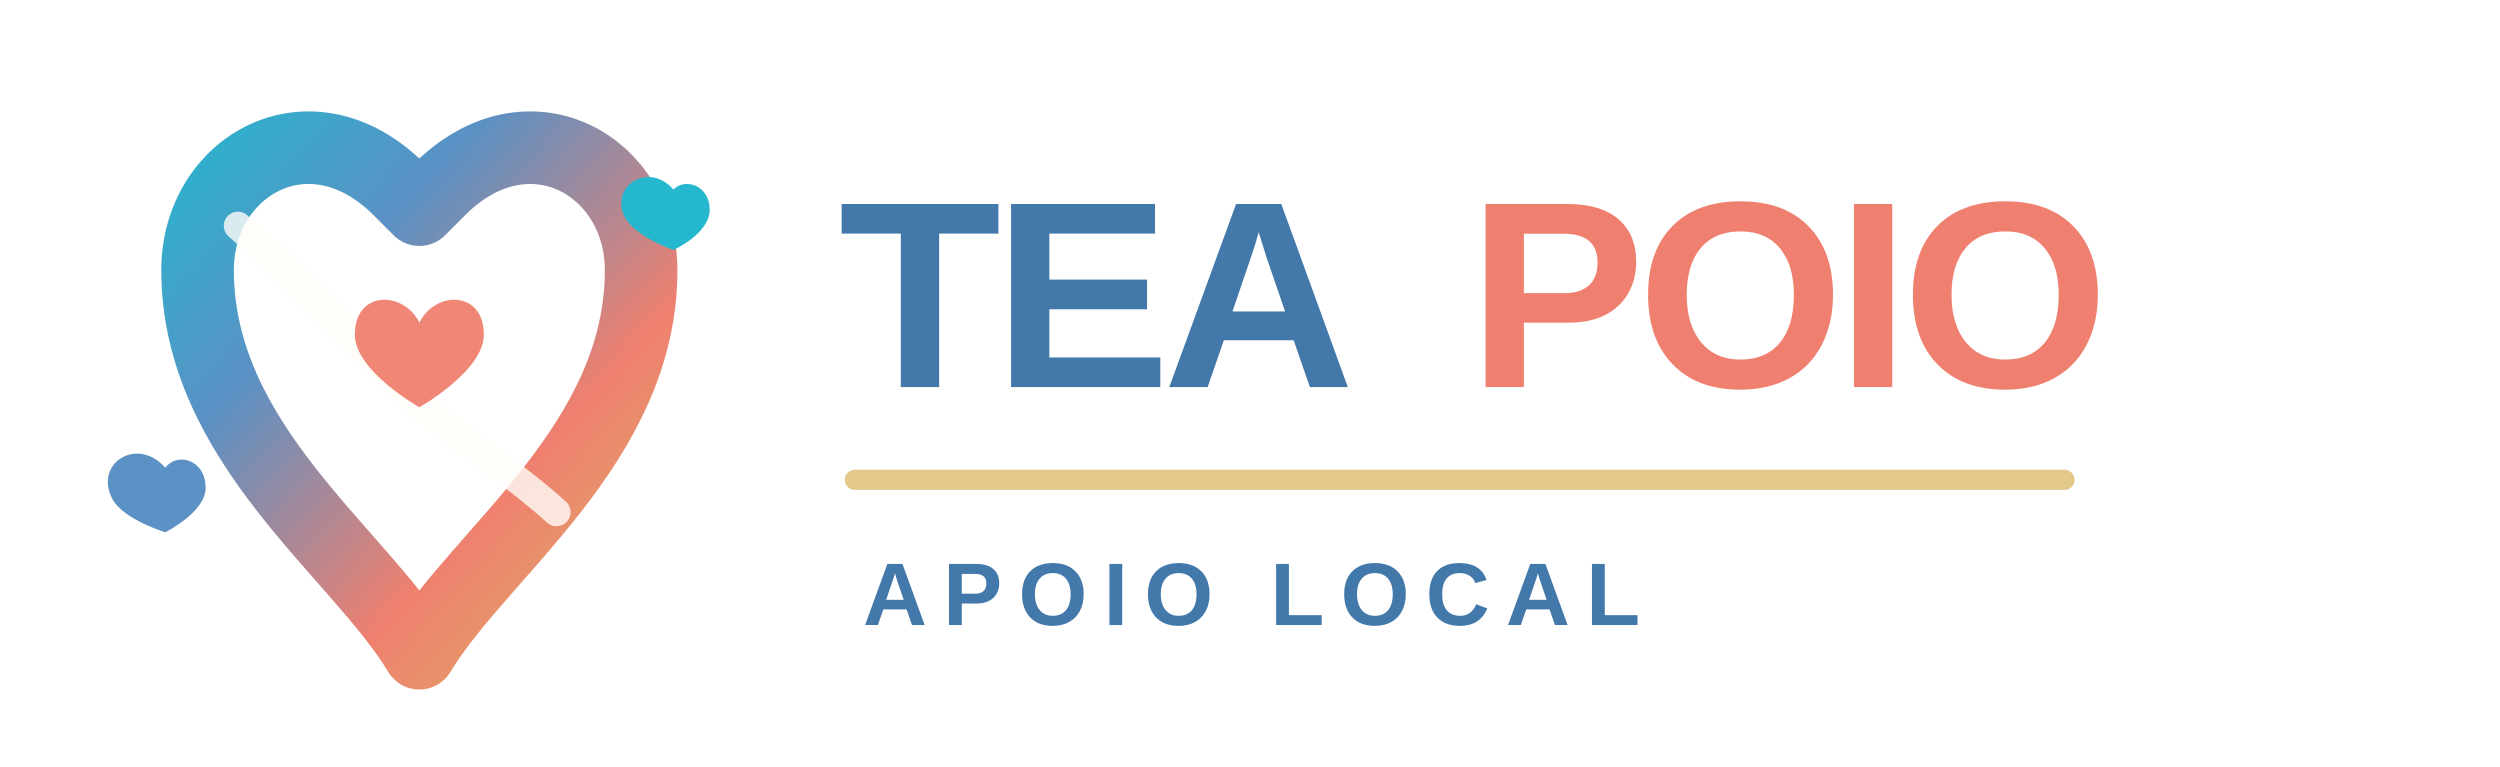
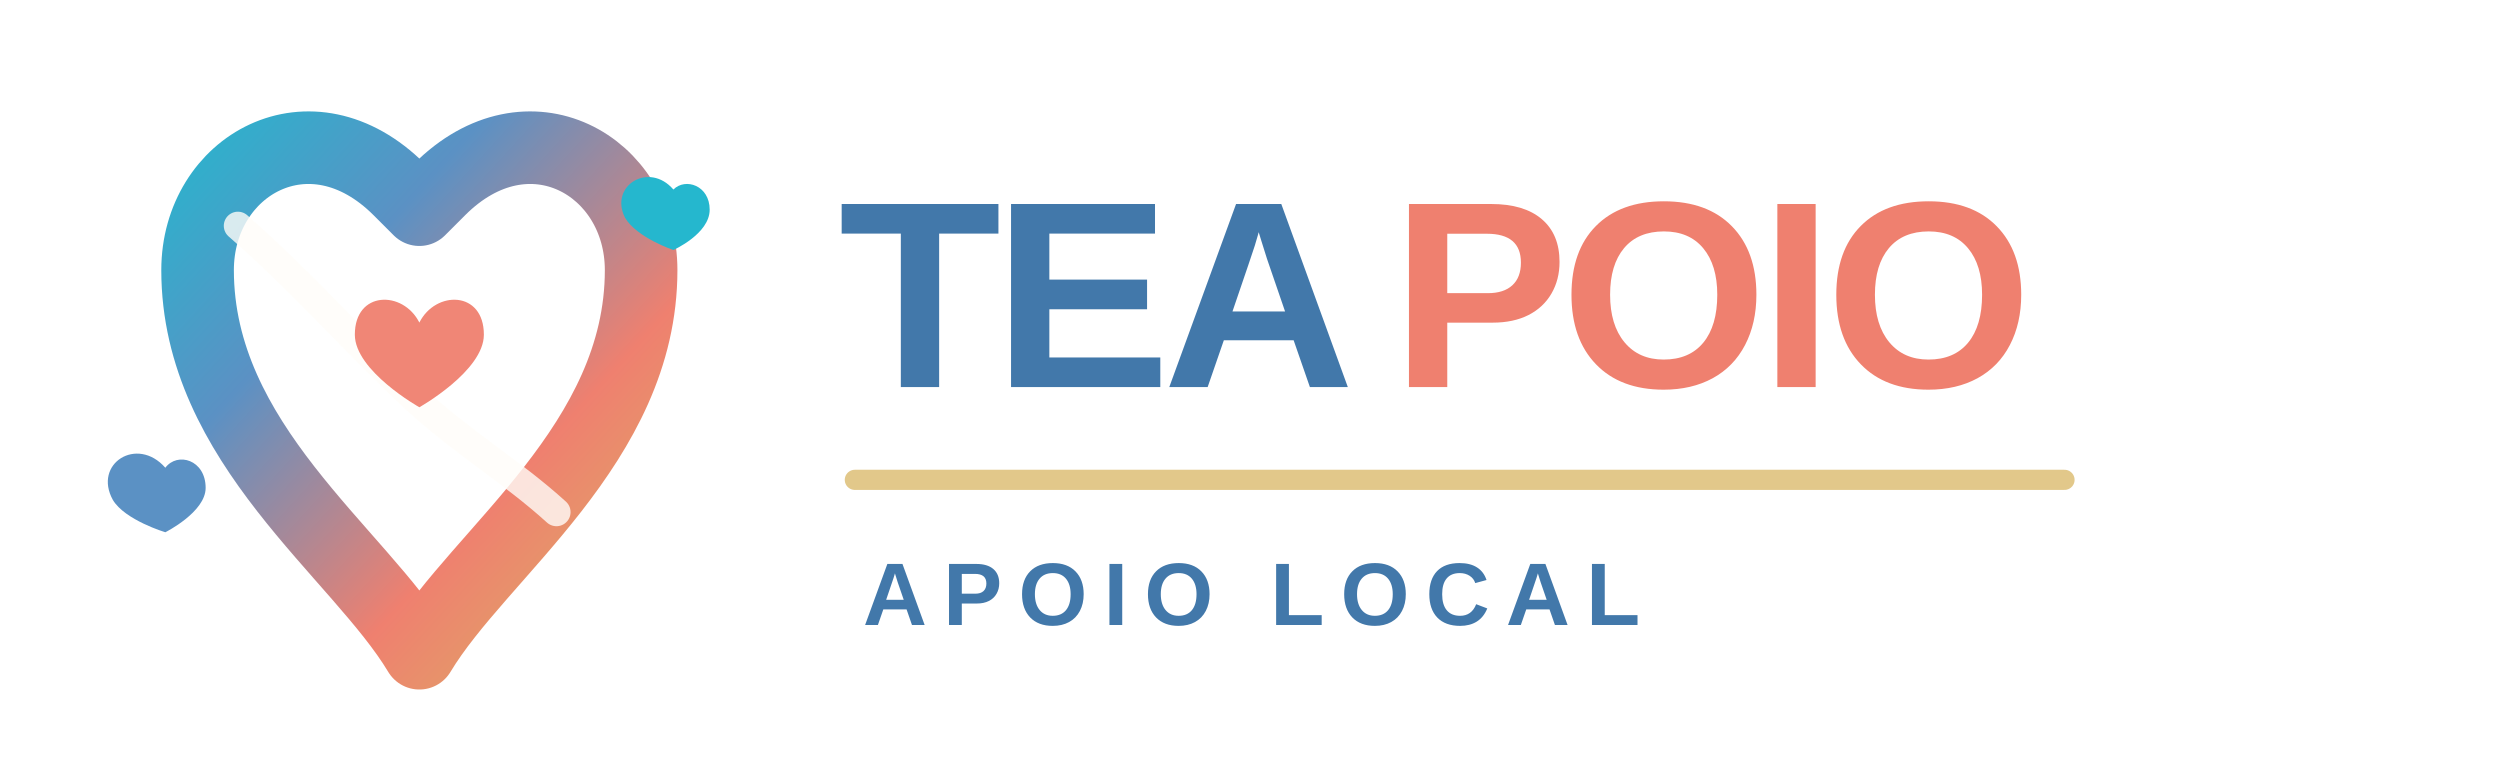
<svg xmlns="http://www.w3.org/2000/svg" viewBox="0 0 620 190" role="img" aria-labelledby="title desc">
  <defs>
    <linearGradient id="ribbon" x1="22" y1="30" x2="157" y2="153" gradientUnits="userSpaceOnUse">
      <stop offset="0" stop-color="#25B7CE" />
      <stop offset="0.32" stop-color="#5B91C4" />
      <stop offset="0.68" stop-color="#EF806F" />
      <stop offset="1" stop-color="#D8B563" />
    </linearGradient>
  </defs>
  <g transform="translate(14 5)">
    <path d="M90 157C75 132 35 105 35 62c0-26 28-42 50-20l5 5 5-5c22-22 50-6 50 20 0 43-40 70-55 95Z" fill="none" stroke="url(#ribbon)" stroke-width="18" stroke-linecap="round" stroke-linejoin="round" />
    <path d="M45 51c16 14 29 29 44 43 12 11 24 18 35 28" fill="none" stroke="#fffdf9" stroke-width="7" stroke-linecap="round" opacity=".8" />
    <path d="M90 75c-4-8-16-8-16 3 0 9 16 18 16 18s16-9 16-18c0-11-12-11-16-3Z" fill="#EF806F" opacity=".95" />
    <path d="M27 111c-7-8-18-1-13 8 3 5 13 8 13 8s10-5 10-11c0-7-7-9-10-5Z" fill="#5B91C4" />
    <path d="M153 42c-6-7-16-1-12 7 3 5 12 8 12 8s9-4 9-10c0-6-6-8-9-5Z" fill="#25B7CE" />
  </g>
  <text x="208" y="96" fill="#4278AA" font-family="Arial, Helvetica, sans-serif" font-size="66" font-weight="800" letter-spacing="-2">TEA</text>
-   <text x="364" y="96" fill="#EF806F" font-family="Arial, Helvetica, sans-serif" font-size="66" font-weight="800" letter-spacing="-2">POIO</text>
+   <text x="345" y="96" fill="#EF806F" font-family="Arial, Helvetica, sans-serif" font-size="66" font-weight="800" letter-spacing="-2">POIO</text>
  <path d="M212 119h300" stroke="#D8B563" stroke-width="5" stroke-linecap="round" opacity=".75" />
  <text x="214" y="155" fill="#4278AA" font-family="Arial, Helvetica, sans-serif" font-size="22" font-weight="700" letter-spacing="4">APOIO LOCAL</text>
</svg>
